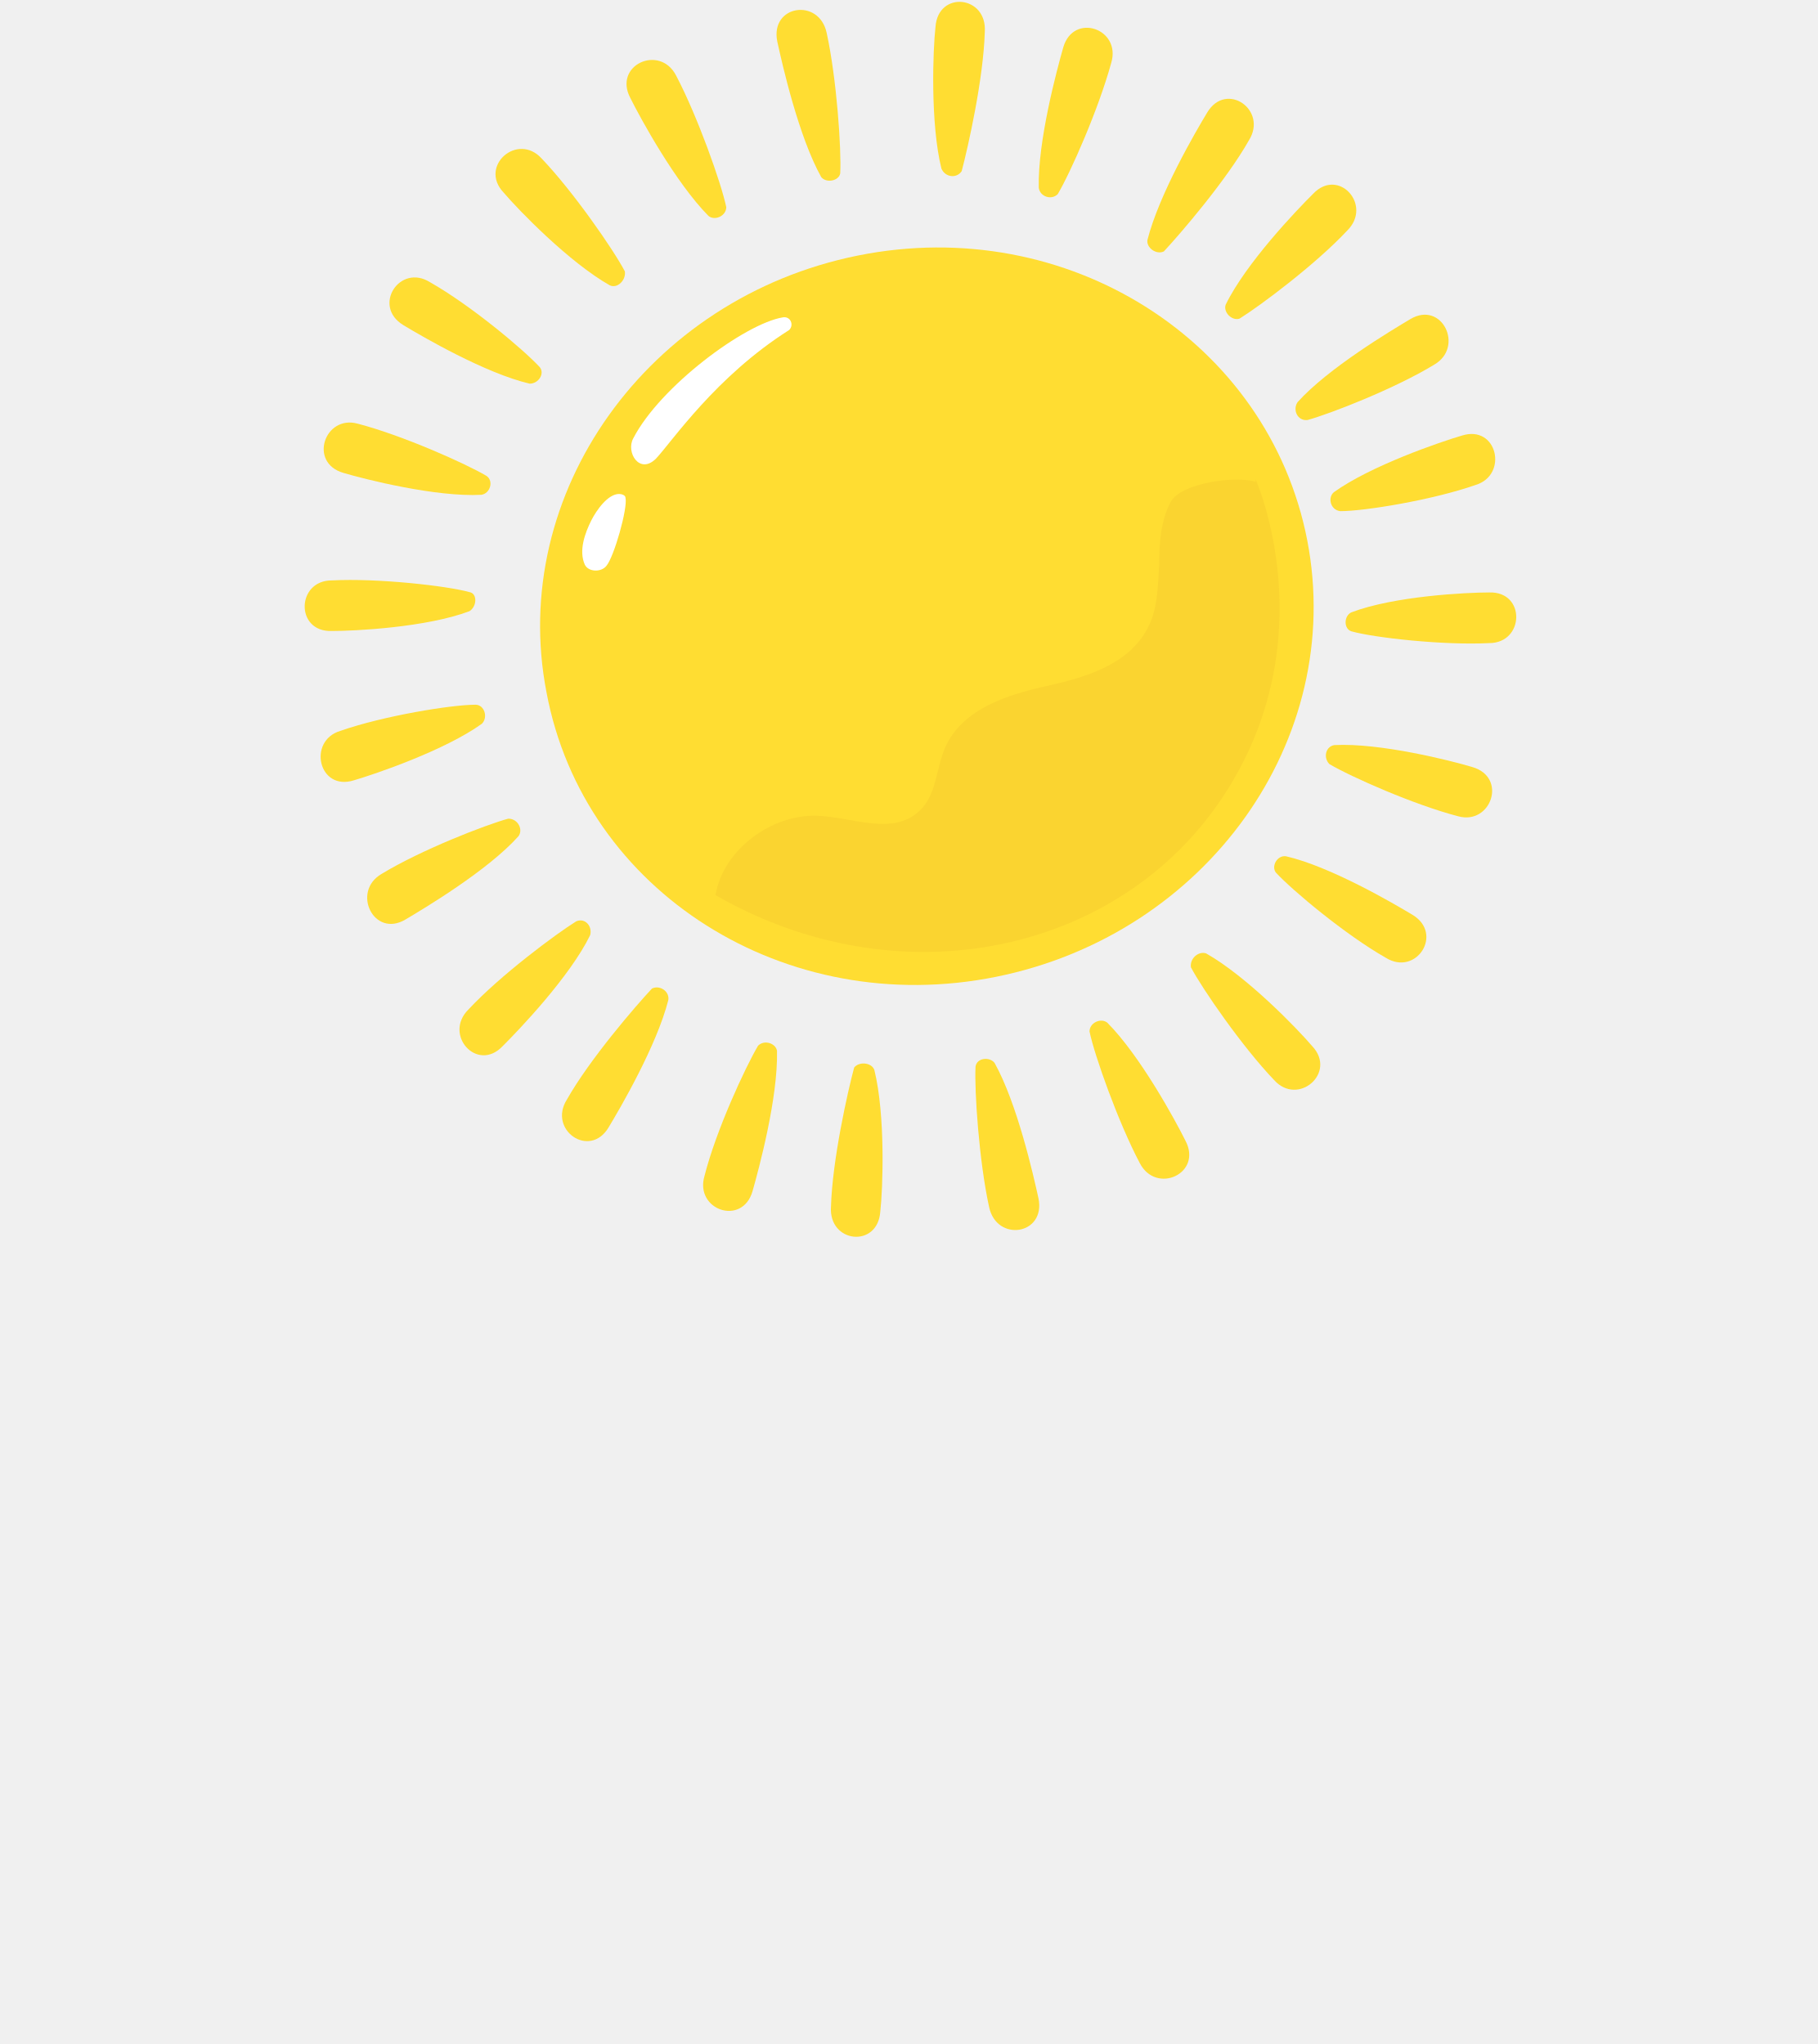
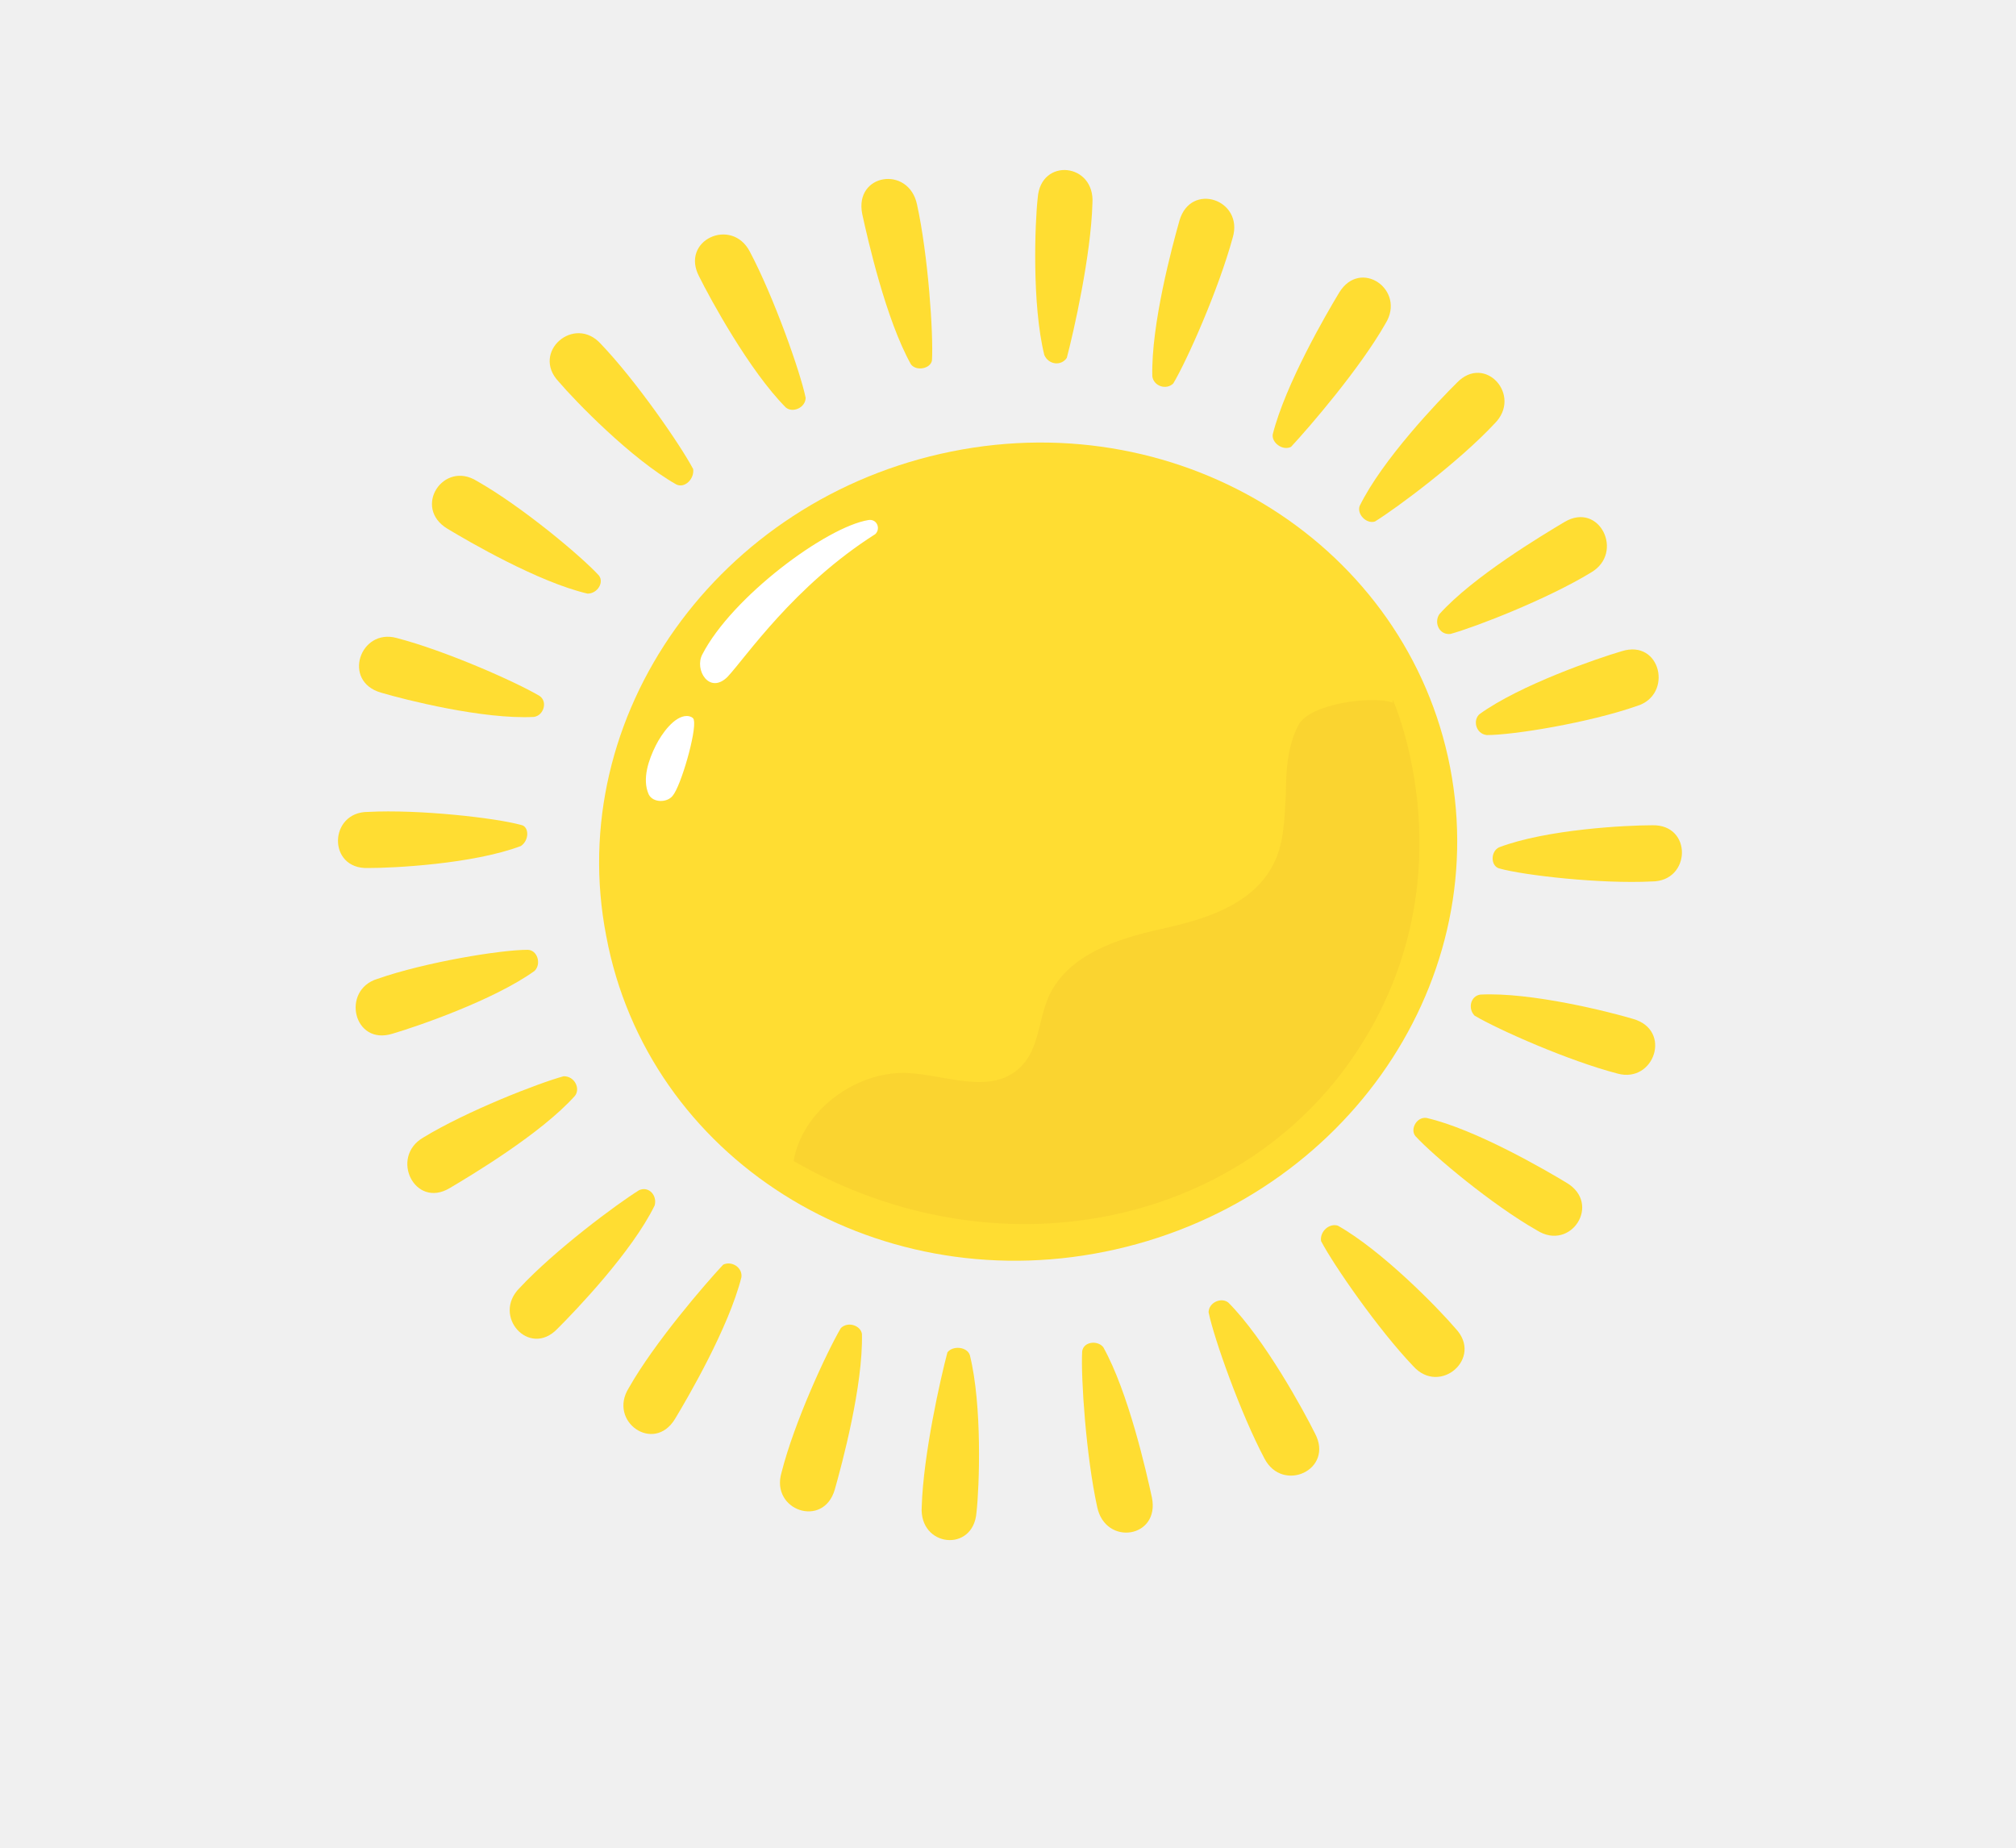
- <svg xmlns="http://www.w3.org/2000/svg" width="24" height="27" viewBox="0 0 24 27" fill="none">
-   <g id="Frame 1626">
+ <svg xmlns="http://www.w3.org/2000/svg" width="24" height="22" viewBox="0 0 24 22" fill="none">
+   <g id="Frame 1639">
    <g id="Group">
      <g id="Group_2">
        <g id="Group_3">
          <g id="Group_4">
-             <g id="Group_5">
-               <path id="Vector" d="M17.135 5.313C17.537 4.864 18.374 4.365 18.625 4.215C19.043 3.966 19.342 4.585 18.94 4.817C18.422 5.133 17.569 5.465 17.268 5.548C17.134 5.564 17.068 5.414 17.135 5.313Z" fill="#FFDD32" />
-             </g>
-           </g>
-           <g id="Group_6">
-             <g id="Group_7">
-               <path id="Vector_2" d="M6.845 11.048C6.442 11.498 5.606 11.997 5.355 12.146C4.936 12.396 4.637 11.777 5.039 11.544C5.558 11.228 6.411 10.896 6.712 10.814C6.845 10.814 6.912 10.965 6.845 11.048Z" fill="#FFDD32" />
-             </g>
-           </g>
-           <g id="Group_8">
-             <g id="Group_9">
-               <path id="Vector_3" d="M15.153 3.17C15.305 2.569 15.792 1.735 15.943 1.485C16.195 1.068 16.745 1.453 16.493 1.854C16.191 2.387 15.588 3.087 15.37 3.321C15.269 3.37 15.136 3.27 15.153 3.17Z" fill="#FFDD32" />
-             </g>
-           </g>
-           <g id="Group_10">
-             <g id="Group_11">
-               <path id="Vector_4" d="M8.826 13.209C8.674 13.81 8.187 14.644 8.036 14.894C7.785 15.311 7.234 14.925 7.486 14.525C7.788 13.991 8.392 13.291 8.61 13.058C8.71 13.008 8.843 13.092 8.826 13.209Z" fill="#FFDD32" />
-             </g>
-           </g>
-           <g id="Group_12">
-             <g id="Group_13">
-               <path id="Vector_5" d="M12.432 2.226C12.284 1.625 12.32 0.656 12.354 0.355C12.389 -0.129 13.04 -0.061 13.005 0.424C12.987 1.042 12.784 1.943 12.7 2.261C12.633 2.361 12.482 2.344 12.432 2.226Z" fill="#FFDD32" />
-             </g>
-           </g>
-           <g id="Group_14">
-             <g id="Group_15">
-               <path id="Vector_6" d="M11.547 14.135C11.695 14.737 11.659 15.706 11.625 16.006C11.59 16.491 10.939 16.422 10.974 15.938C10.992 15.32 11.195 14.418 11.28 14.101C11.347 14.018 11.514 14.035 11.547 14.135Z" fill="#FFDD32" />
-             </g>
-           </g>
-           <g id="Group_16">
-             <g id="Group_17">
-               <path id="Vector_7" d="M9.357 2.853C8.924 2.417 8.458 1.564 8.325 1.296C8.093 0.861 8.712 0.579 8.928 0.997C9.21 1.532 9.525 2.419 9.591 2.736C9.591 2.853 9.44 2.92 9.357 2.853Z" fill="#FFDD32" />
-             </g>
-           </g>
-           <g id="Group_18">
-             <g id="Group_19">
-               <path id="Vector_8" d="M14.623 13.509C15.056 13.944 15.521 14.798 15.654 15.066C15.886 15.501 15.268 15.783 15.052 15.364C14.769 14.829 14.454 13.943 14.388 13.625C14.389 13.508 14.539 13.442 14.623 13.509Z" fill="#FFDD32" />
-             </g>
-           </g>
-           <g id="Group_20">
-             <g id="Group_21">
-               <path id="Vector_9" d="M6.995 5.068C6.411 4.932 5.577 4.446 5.327 4.295C4.91 4.043 5.279 3.476 5.679 3.728C6.213 4.03 6.913 4.616 7.129 4.851C7.196 4.935 7.112 5.068 6.995 5.068Z" fill="#FFDD32" />
-             </g>
-           </g>
-           <g id="Group_22">
-             <g id="Group_23">
-               <path id="Vector_10" d="M16.984 11.311C17.569 11.446 18.402 11.933 18.653 12.084C19.07 12.335 18.701 12.902 18.3 12.651C17.767 12.348 17.067 11.762 16.85 11.527C16.784 11.444 16.867 11.293 16.984 11.311Z" fill="#FFDD32" />
-             </g>
-           </g>
-           <g id="Group_24">
-             <g id="Group_25">
-               <path id="Vector_11" d="M6.201 8.073C5.633 8.288 4.68 8.336 4.38 8.335C3.895 8.35 3.914 7.665 4.382 7.667C4.983 7.635 5.902 7.738 6.202 7.822C6.302 7.839 6.302 8.006 6.201 8.073Z" fill="#FFDD32" />
-             </g>
-           </g>
-           <g id="Group_26">
-             <g id="Group_27">
-               <path id="Vector_12" d="M17.845 8.089C18.414 7.873 19.366 7.826 19.667 7.826C20.152 7.811 20.133 8.496 19.665 8.495C19.064 8.526 18.145 8.424 17.845 8.339C17.745 8.306 17.745 8.138 17.845 8.089Z" fill="#FFDD32" />
-             </g>
+             <path id="Vector" d="M17.135 7.313C17.537 6.864 18.374 6.365 18.625 6.215C19.043 5.966 19.342 6.585 18.94 6.817C18.422 7.133 17.569 7.465 17.268 7.548C17.134 7.564 17.068 7.414 17.135 7.313Z" fill="#FFDD32" />
          </g>
        </g>
+         <g id="Group_5">
+           <g id="Group_6">
+             <path id="Vector_2" d="M6.844 13.048C6.442 13.498 5.605 13.997 5.354 14.146C4.936 14.396 4.637 13.777 5.039 13.544C5.557 13.228 6.41 12.896 6.711 12.814C6.845 12.814 6.911 12.965 6.844 13.048Z" fill="#FFDD32" />
+           </g>
+         </g>
+         <g id="Group_7">
+           <g id="Group_8">
+             <path id="Vector_3" d="M15.152 5.17C15.305 4.569 15.791 3.735 15.942 3.485C16.194 3.068 16.744 3.453 16.493 3.854C16.19 4.387 15.587 5.087 15.369 5.321C15.269 5.37 15.135 5.27 15.152 5.17Z" fill="#FFDD32" />
+           </g>
+         </g>
+         <g id="Group_9">
+           <g id="Group_10">
+             <path id="Vector_4" d="M8.826 15.209C8.674 15.81 8.187 16.644 8.036 16.894C7.784 17.311 7.234 16.925 7.486 16.525C7.788 15.991 8.391 15.291 8.609 15.058C8.71 15.008 8.843 15.092 8.826 15.209Z" fill="#FFDD32" />
+           </g>
+         </g>
+         <g id="Group_11">
+           <g id="Group_12">
+             <path id="Vector_5" d="M12.432 4.226C12.284 3.625 12.32 2.656 12.354 2.355C12.389 1.871 13.04 1.939 13.005 2.424C12.987 3.042 12.784 3.943 12.7 4.261C12.633 4.361 12.482 4.344 12.432 4.226Z" fill="#FFDD32" />
+           </g>
+         </g>
+         <g id="Group_13">
+           <g id="Group_14">
+             <path id="Vector_6" d="M11.546 16.135C11.695 16.737 11.659 17.706 11.625 18.006C11.59 18.491 10.939 18.422 10.973 17.938C10.992 17.32 11.195 16.418 11.279 16.101C11.346 16.018 11.513 16.035 11.546 16.135Z" fill="#FFDD32" />
+           </g>
+         </g>
+         <g id="Group_15">
+           <g id="Group_16">
+             <path id="Vector_7" d="M9.356 4.853C8.923 4.417 8.458 3.564 8.325 3.296C8.092 2.861 8.711 2.579 8.927 2.997C9.21 3.532 9.525 4.419 9.591 4.736C9.59 4.853 9.44 4.92 9.356 4.853Z" fill="#FFDD32" />
+           </g>
+         </g>
+         <g id="Group_17">
+           <g id="Group_18">
+             <path id="Vector_8" d="M14.623 15.509C15.056 15.944 15.521 16.798 15.654 17.066C15.886 17.5 15.268 17.783 15.052 17.364C14.769 16.829 14.454 15.943 14.388 15.625C14.389 15.508 14.539 15.442 14.623 15.509Z" fill="#FFDD32" />
+           </g>
+         </g>
+         <g id="Group_19">
+           <g id="Group_20">
+             <path id="Vector_9" d="M6.995 7.068C6.41 6.932 5.576 6.446 5.326 6.295C4.909 6.043 5.278 5.476 5.679 5.728C6.212 6.03 6.912 6.616 7.129 6.851C7.195 6.935 7.112 7.068 6.995 7.068Z" fill="#FFDD32" />
+           </g>
+         </g>
+         <g id="Group_21">
+           <g id="Group_22">
+             <path id="Vector_10" d="M16.984 13.311C17.568 13.446 18.402 13.933 18.652 14.084C19.069 14.335 18.7 14.902 18.3 14.651C17.766 14.348 17.066 13.762 16.85 13.527C16.783 13.444 16.867 13.293 16.984 13.311Z" fill="#FFDD32" />
+           </g>
+         </g>
+         <g id="Group_23">
+           <g id="Group_24">
+             <path id="Vector_11" d="M6.201 10.073C5.633 10.288 4.68 10.336 4.38 10.335C3.895 10.35 3.914 9.665 4.382 9.667C4.983 9.635 5.902 9.738 6.202 9.822C6.302 9.839 6.302 10.006 6.201 10.073Z" fill="#FFDD32" />
+           </g>
+         </g>
+         <g id="Group_25">
+           <g id="Group_26">
+             <path id="Vector_12" d="M17.845 10.089C18.413 9.873 19.366 9.826 19.667 9.826C20.151 9.811 20.133 10.496 19.665 10.495C19.063 10.526 18.145 10.424 17.844 10.339C17.744 10.306 17.745 10.138 17.845 10.089Z" fill="#FFDD32" />
+           </g>
+         </g>
+       </g>
+       <g id="Group_27">
        <g id="Group_28">
          <g id="Group_29">
-             <g id="Group_30">
-               <path id="Vector_13" d="M16.186 4.025C16.455 3.474 17.125 2.774 17.343 2.558C17.678 2.208 18.128 2.71 17.793 3.044C17.374 3.493 16.637 4.043 16.369 4.209C16.269 4.242 16.152 4.125 16.186 4.025Z" fill="#FFDD32" />
-             </g>
-           </g>
-           <g id="Group_31">
-             <g id="Group_32">
-               <path id="Vector_14" d="M7.793 12.354C7.524 12.904 6.854 13.604 6.636 13.821C6.301 14.171 5.851 13.668 6.186 13.335C6.605 12.885 7.342 12.336 7.61 12.17C7.727 12.12 7.827 12.237 7.793 12.354Z" fill="#FFDD32" />
-             </g>
-           </g>
-           <g id="Group_33">
-             <g id="Group_34">
-               <path id="Vector_15" d="M13.718 2.481C13.703 1.863 13.956 0.928 14.041 0.627C14.176 0.16 14.81 0.379 14.675 0.83C14.506 1.447 14.136 2.282 13.968 2.565C13.885 2.648 13.734 2.598 13.718 2.481Z" fill="#FFDD32" />
-             </g>
-           </g>
-           <g id="Group_35">
-             <g id="Group_36">
-               <path id="Vector_16" d="M10.261 13.881C10.276 14.499 10.023 15.434 9.938 15.735C9.803 16.202 9.169 15.983 9.304 15.532C9.456 14.931 9.843 14.097 10.011 13.813C10.094 13.73 10.245 13.781 10.261 13.881Z" fill="#FFDD32" />
-             </g>
-           </g>
-           <g id="Group_37">
-             <g id="Group_38">
-               <path id="Vector_17" d="M10.845 2.339C10.546 1.804 10.331 0.851 10.265 0.55C10.166 0.065 10.818 -0.033 10.917 0.435C11.049 1.037 11.113 1.972 11.096 2.29C11.079 2.39 10.912 2.423 10.845 2.339Z" fill="#FFDD32" />
-             </g>
-           </g>
-           <g id="Group_39">
-             <g id="Group_40">
-               <path id="Vector_18" d="M13.134 14.04C13.433 14.575 13.648 15.528 13.714 15.829C13.813 16.313 13.161 16.412 13.062 15.944C12.93 15.342 12.866 14.406 12.883 14.089C12.9 13.972 13.068 13.956 13.134 14.04Z" fill="#FFDD32" />
-             </g>
-           </g>
-           <g id="Group_41">
-             <g id="Group_42">
-               <path id="Vector_19" d="M8.051 3.768C7.518 3.466 6.851 2.779 6.651 2.544C6.318 2.193 6.837 1.743 7.154 2.095C7.57 2.53 8.103 3.3 8.252 3.585C8.269 3.702 8.151 3.818 8.051 3.768Z" fill="#FFDD32" />
-             </g>
-           </g>
-           <g id="Group_43">
-             <g id="Group_44">
-               <path id="Vector_20" d="M15.928 12.594C16.462 12.896 17.128 13.583 17.328 13.818C17.661 14.169 17.142 14.619 16.826 14.267C16.409 13.832 15.877 13.062 15.727 12.777C15.711 12.66 15.828 12.56 15.928 12.594Z" fill="#FFDD32" />
-             </g>
-           </g>
-           <g id="Group_45">
-             <g id="Group_46">
-               <path id="Vector_21" d="M6.356 6.536C5.755 6.568 4.82 6.331 4.536 6.247C4.069 6.112 4.288 5.478 4.722 5.596C5.306 5.748 6.14 6.118 6.424 6.286C6.524 6.353 6.473 6.52 6.356 6.536Z" fill="#FFDD32" />
-             </g>
-           </g>
-           <g id="Group_47">
-             <g id="Group_48">
-               <path id="Vector_22" d="M17.623 9.842C18.225 9.811 19.16 10.047 19.443 10.132C19.911 10.267 19.692 10.901 19.258 10.783C18.674 10.631 17.839 10.261 17.556 10.093C17.472 10.009 17.506 9.859 17.623 9.842Z" fill="#FFDD32" />
-             </g>
-           </g>
-           <g id="Group_49">
-             <g id="Group_50">
-               <path id="Vector_23" d="M6.364 9.56C5.879 9.91 4.959 10.224 4.675 10.307C4.207 10.456 4.058 9.787 4.493 9.655C5.061 9.456 5.964 9.308 6.281 9.309C6.398 9.31 6.448 9.477 6.364 9.56Z" fill="#FFDD32" />
-             </g>
-           </g>
-           <g id="Group_51">
-             <g id="Group_52">
-               <path id="Vector_24" d="M17.616 6.501C18.101 6.152 19.021 5.837 19.305 5.754C19.773 5.605 19.922 6.274 19.487 6.406C18.919 6.605 18.016 6.753 17.699 6.752C17.565 6.735 17.532 6.568 17.616 6.501Z" fill="#FFDD32" />
-             </g>
+             <path id="Vector_13" d="M16.186 6.025C16.455 5.474 17.125 4.774 17.343 4.558C17.678 4.208 18.128 4.71 17.792 5.044C17.373 5.493 16.637 6.043 16.369 6.209C16.269 6.242 16.152 6.125 16.186 6.025Z" fill="#FFDD32" />
          </g>
        </g>
-         <path id="Vector_25" d="M7.217 9.145C7.711 11.786 10.379 13.464 13.154 12.903C15.929 12.343 17.774 9.776 17.263 7.135C16.753 4.511 14.101 2.816 11.327 3.376C8.552 3.936 6.707 6.52 7.217 9.145Z" fill="#FFDD32" />
-         <g id="Group_53">
-           <path id="Vector_26" d="M10.422 4.359C9.451 4.974 8.881 5.825 8.663 6.058C8.445 6.275 8.262 5.973 8.363 5.79C8.716 5.106 9.837 4.274 10.339 4.192C10.439 4.175 10.489 4.292 10.422 4.359Z" fill="white" />
+         <g id="Group_30">
+           <g id="Group_31">
+             <path id="Vector_14" d="M7.793 14.354C7.524 14.904 6.854 15.604 6.636 15.821C6.301 16.171 5.851 15.668 6.186 15.335C6.605 14.885 7.342 14.336 7.61 14.17C7.727 14.12 7.827 14.237 7.793 14.354Z" fill="#FFDD32" />
+           </g>
        </g>
-         <g id="Group_54">
-           <path id="Vector_27" d="M8.26 6.575C8.293 6.709 8.108 7.36 8.007 7.476C7.94 7.56 7.773 7.559 7.723 7.459C7.64 7.275 7.725 7.041 7.809 6.874C7.876 6.741 8.027 6.524 8.177 6.525C8.21 6.525 8.261 6.542 8.26 6.575Z" fill="white" />
+         <g id="Group_32">
+           <g id="Group_33">
+             <path id="Vector_15" d="M13.718 4.481C13.703 3.863 13.956 2.928 14.041 2.627C14.176 2.16 14.81 2.379 14.675 2.83C14.506 3.447 14.136 4.282 13.968 4.565C13.885 4.648 13.734 4.598 13.718 4.481Z" fill="#FFDD32" />
+           </g>
        </g>
-         <path id="Vector_28" opacity="0.2" d="M16.581 6.331C16.581 6.331 17.527 8.439 16.151 10.523C14.775 12.607 11.867 13.217 9.449 11.824C9.55 11.223 10.187 10.757 10.788 10.775C11.256 10.793 11.79 11.045 12.141 10.712C12.376 10.496 12.36 10.128 12.495 9.845C12.73 9.361 13.298 9.179 13.817 9.063C14.335 8.948 14.903 8.782 15.155 8.298C15.29 8.048 15.29 7.747 15.308 7.464C15.309 7.18 15.326 6.879 15.461 6.629C15.595 6.378 16.33 6.28 16.581 6.365L16.581 6.331Z" fill="#E6AF29" />
+         <g id="Group_34">
+           <g id="Group_35">
+             <path id="Vector_16" d="M10.261 15.881C10.276 16.499 10.023 17.434 9.938 17.735C9.803 18.202 9.169 17.983 9.304 17.532C9.456 16.931 9.843 16.097 10.01 15.813C10.094 15.73 10.244 15.781 10.261 15.881Z" fill="#FFDD32" />
+           </g>
+         </g>
+         <g id="Group_36">
+           <g id="Group_37">
+             <path id="Vector_17" d="M10.845 4.339C10.546 3.804 10.331 2.851 10.265 2.55C10.166 2.065 10.818 1.967 10.917 2.435C11.049 3.037 11.113 3.972 11.095 4.29C11.079 4.39 10.911 4.423 10.845 4.339Z" fill="#FFDD32" />
+           </g>
+         </g>
+         <g id="Group_38">
+           <g id="Group_39">
+             <path id="Vector_18" d="M13.134 16.04C13.433 16.575 13.648 17.528 13.713 17.829C13.812 18.313 13.161 18.412 13.062 17.944C12.93 17.342 12.866 16.406 12.883 16.089C12.9 15.972 13.067 15.956 13.134 16.04Z" fill="#FFDD32" />
+           </g>
+         </g>
+         <g id="Group_40">
+           <g id="Group_41">
+             <path id="Vector_19" d="M8.051 5.768C7.517 5.466 6.851 4.779 6.651 4.544C6.318 4.193 6.837 3.743 7.153 4.095C7.57 4.53 8.102 5.3 8.252 5.585C8.268 5.702 8.151 5.818 8.051 5.768Z" fill="#FFDD32" />
+           </g>
+         </g>
+         <g id="Group_42">
+           <g id="Group_43">
+             <path id="Vector_20" d="M15.928 14.594C16.461 14.896 17.128 15.583 17.328 15.818C17.661 16.169 17.142 16.619 16.825 16.267C16.409 15.832 15.876 15.062 15.727 14.777C15.71 14.66 15.828 14.56 15.928 14.594Z" fill="#FFDD32" />
+           </g>
+         </g>
+         <g id="Group_44">
+           <g id="Group_45">
+             <path id="Vector_21" d="M6.356 8.536C5.754 8.568 4.819 8.331 4.536 8.247C4.068 8.112 4.287 7.478 4.721 7.596C5.305 7.748 6.14 8.118 6.423 8.286C6.523 8.353 6.473 8.52 6.356 8.536Z" fill="#FFDD32" />
+           </g>
+         </g>
+         <g id="Group_46">
+           <g id="Group_47">
+             <path id="Vector_22" d="M17.623 11.842C18.224 11.811 19.159 12.047 19.443 12.132C19.91 12.267 19.692 12.901 19.258 12.783C18.673 12.631 17.839 12.261 17.555 12.093C17.472 12.009 17.506 11.859 17.623 11.842Z" fill="#FFDD32" />
+           </g>
+         </g>
+         <g id="Group_48">
+           <g id="Group_49">
+             <path id="Vector_23" d="M6.364 11.56C5.879 11.909 4.959 12.224 4.675 12.307C4.206 12.456 4.058 11.787 4.493 11.655C5.061 11.456 5.964 11.308 6.281 11.309C6.398 11.31 6.448 11.477 6.364 11.56Z" fill="#FFDD32" />
+           </g>
+         </g>
+         <g id="Group_50">
+           <g id="Group_51">
+             <path id="Vector_24" d="M17.616 8.501C18.101 8.152 19.021 7.837 19.305 7.754C19.773 7.605 19.922 8.274 19.487 8.406C18.918 8.605 18.016 8.753 17.698 8.752C17.565 8.735 17.532 8.568 17.616 8.501Z" fill="#FFDD32" />
+           </g>
+         </g>
      </g>
+       <path id="Vector_25" d="M7.217 11.145C7.711 13.786 10.379 15.464 13.154 14.903C15.929 14.343 17.773 11.776 17.263 9.135C16.753 6.511 14.101 4.816 11.326 5.376C8.552 5.936 6.707 8.52 7.217 11.145Z" fill="#FFDD32" />
+       <g id="Group_52">
+         <path id="Vector_26" d="M10.421 6.359C9.451 6.974 8.88 7.825 8.662 8.058C8.445 8.275 8.262 7.973 8.362 7.79C8.715 7.106 9.837 6.274 10.338 6.192C10.438 6.175 10.488 6.292 10.421 6.359Z" fill="white" />
+       </g>
+       <g id="Group_53">
+         <path id="Vector_27" d="M8.26 8.575C8.293 8.709 8.107 9.36 8.007 9.476C7.94 9.56 7.773 9.559 7.723 9.459C7.64 9.275 7.724 9.041 7.808 8.874C7.875 8.741 8.026 8.524 8.177 8.525C8.21 8.525 8.26 8.542 8.26 8.575Z" fill="white" />
+       </g>
+       <path id="Vector_28" opacity="0.2" d="M16.581 8.331C16.581 8.331 17.527 10.439 16.151 12.523C14.775 14.607 11.867 15.217 9.448 13.824C9.55 13.223 10.186 12.757 10.788 12.775C11.255 12.793 11.789 13.045 12.141 12.712C12.376 12.496 12.36 12.128 12.494 11.845C12.73 11.361 13.298 11.179 13.816 11.063C14.335 10.948 14.903 10.782 15.155 10.298C15.289 10.048 15.29 9.747 15.308 9.464C15.309 9.18 15.326 8.879 15.46 8.629C15.595 8.378 16.33 8.28 16.58 8.365L16.581 8.331Z" fill="#E6AF29" />
    </g>
  </g>
</svg>
